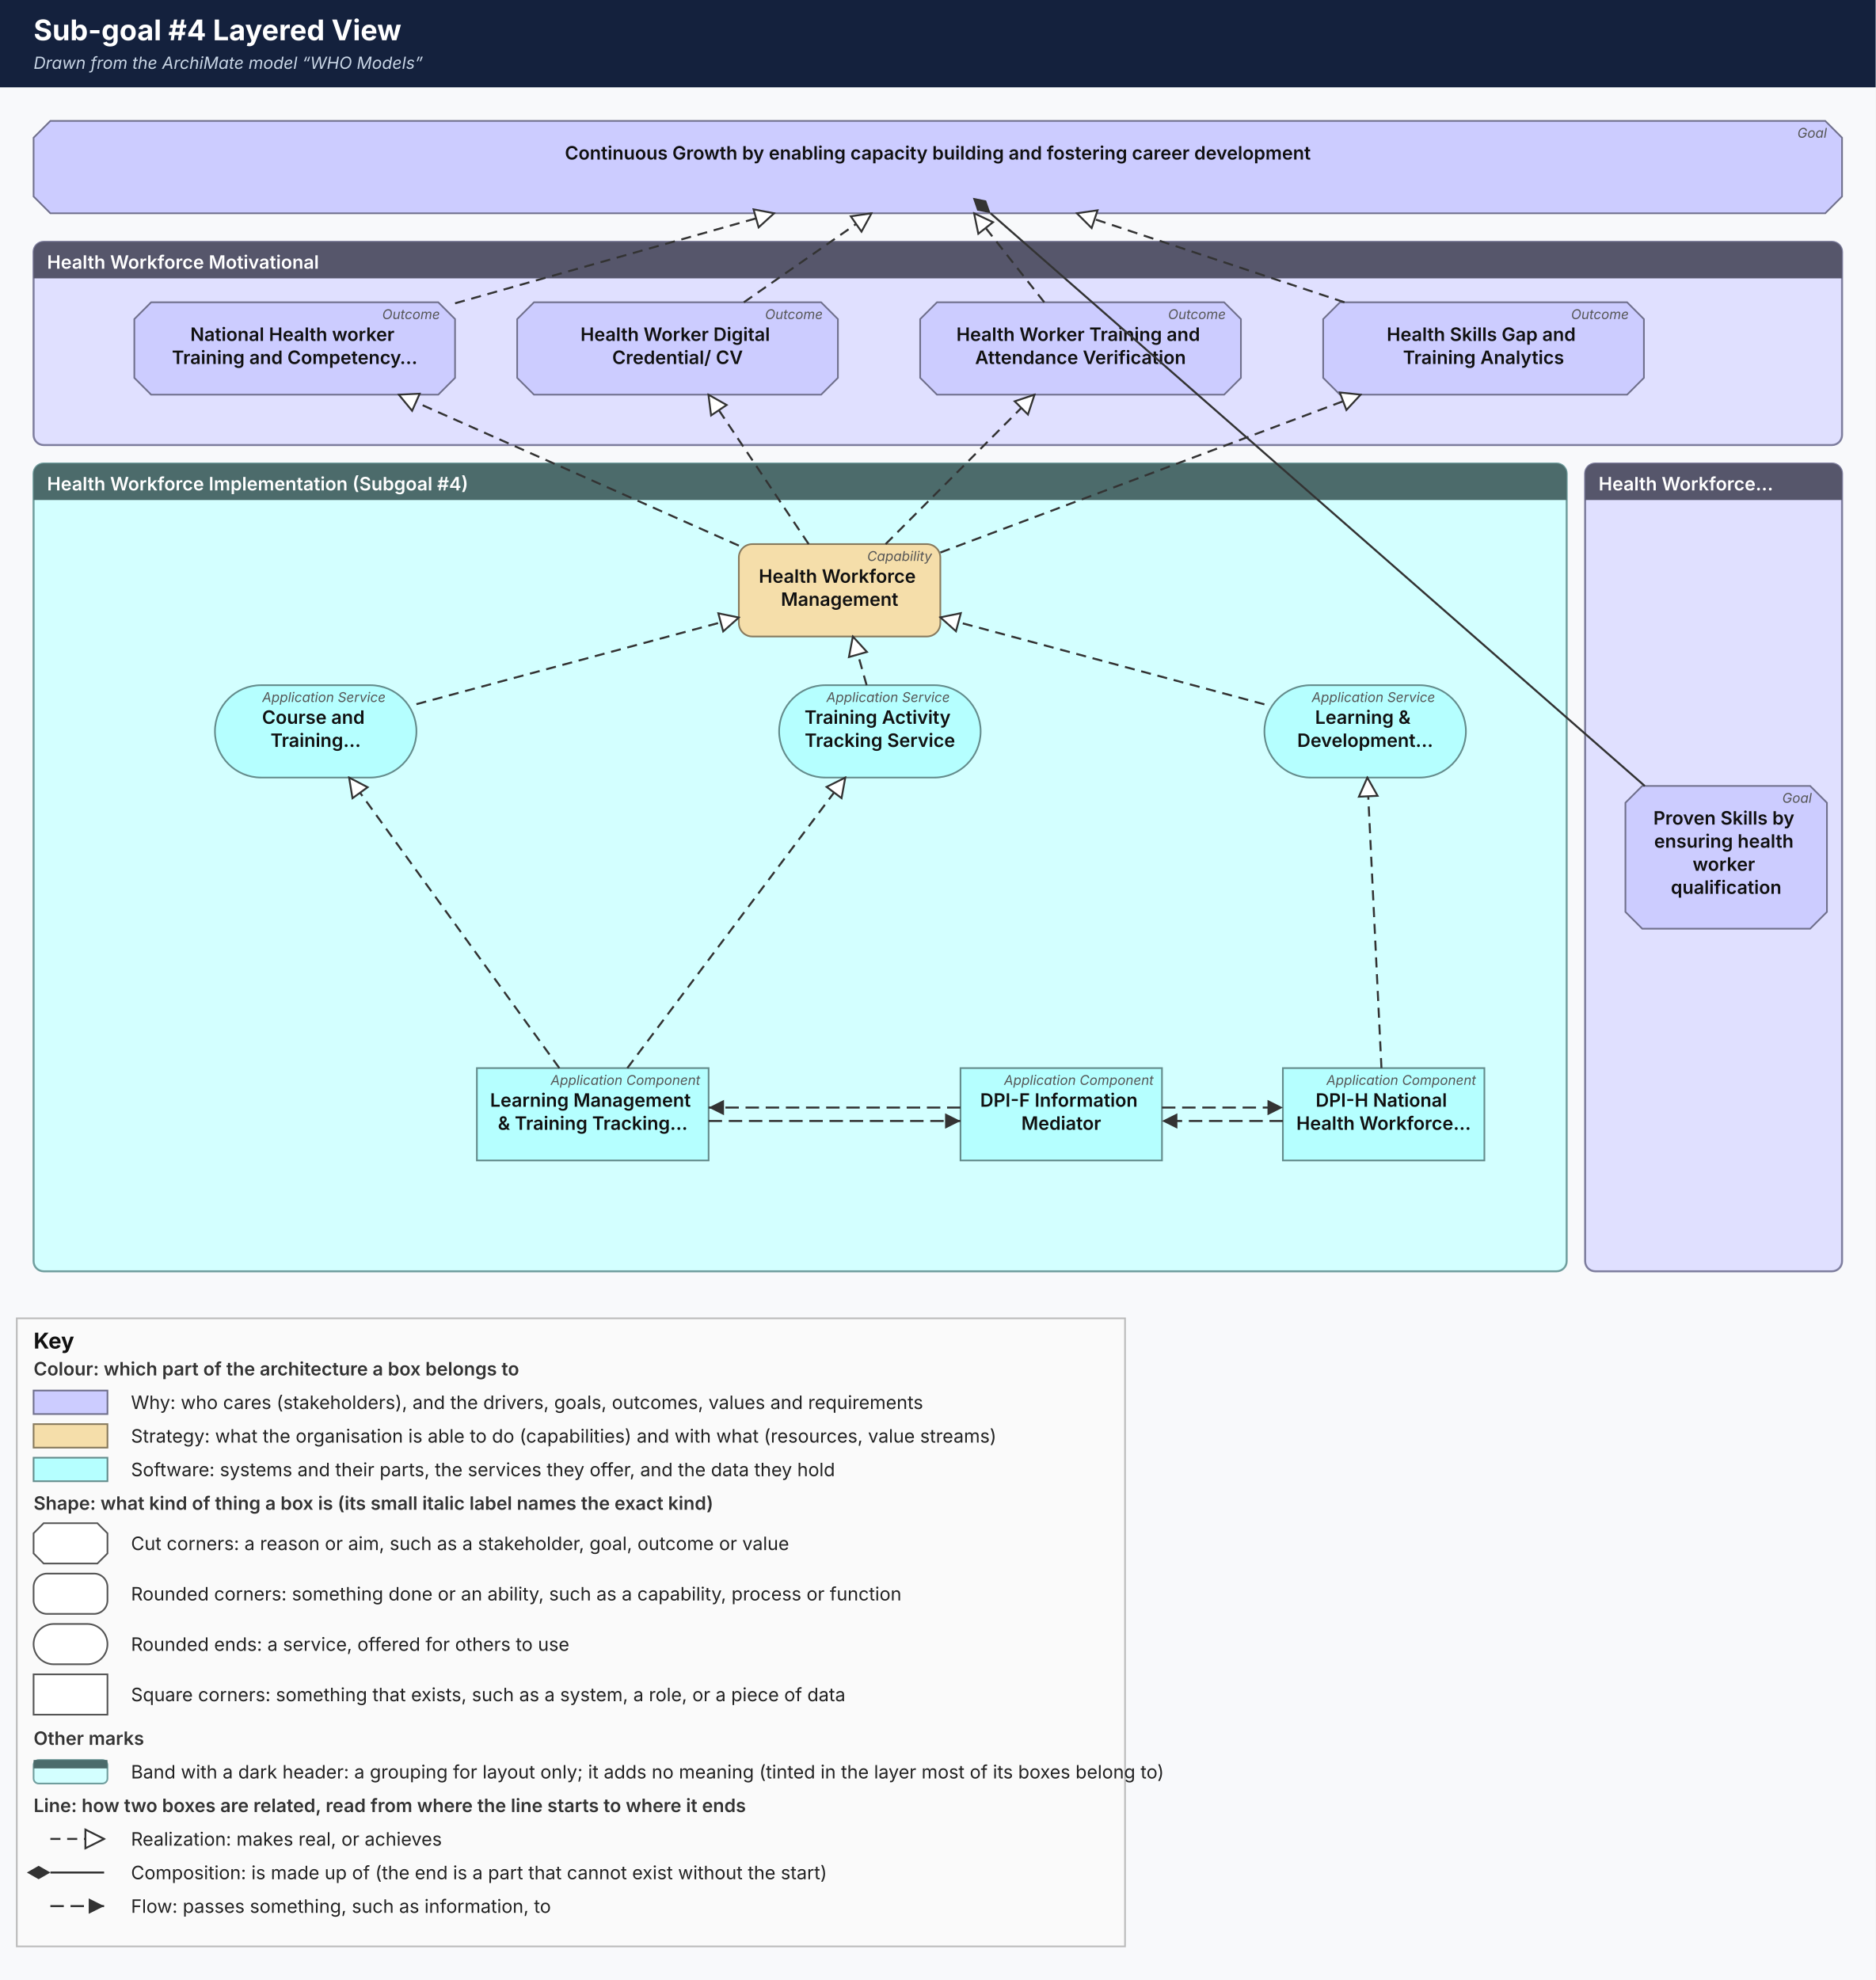
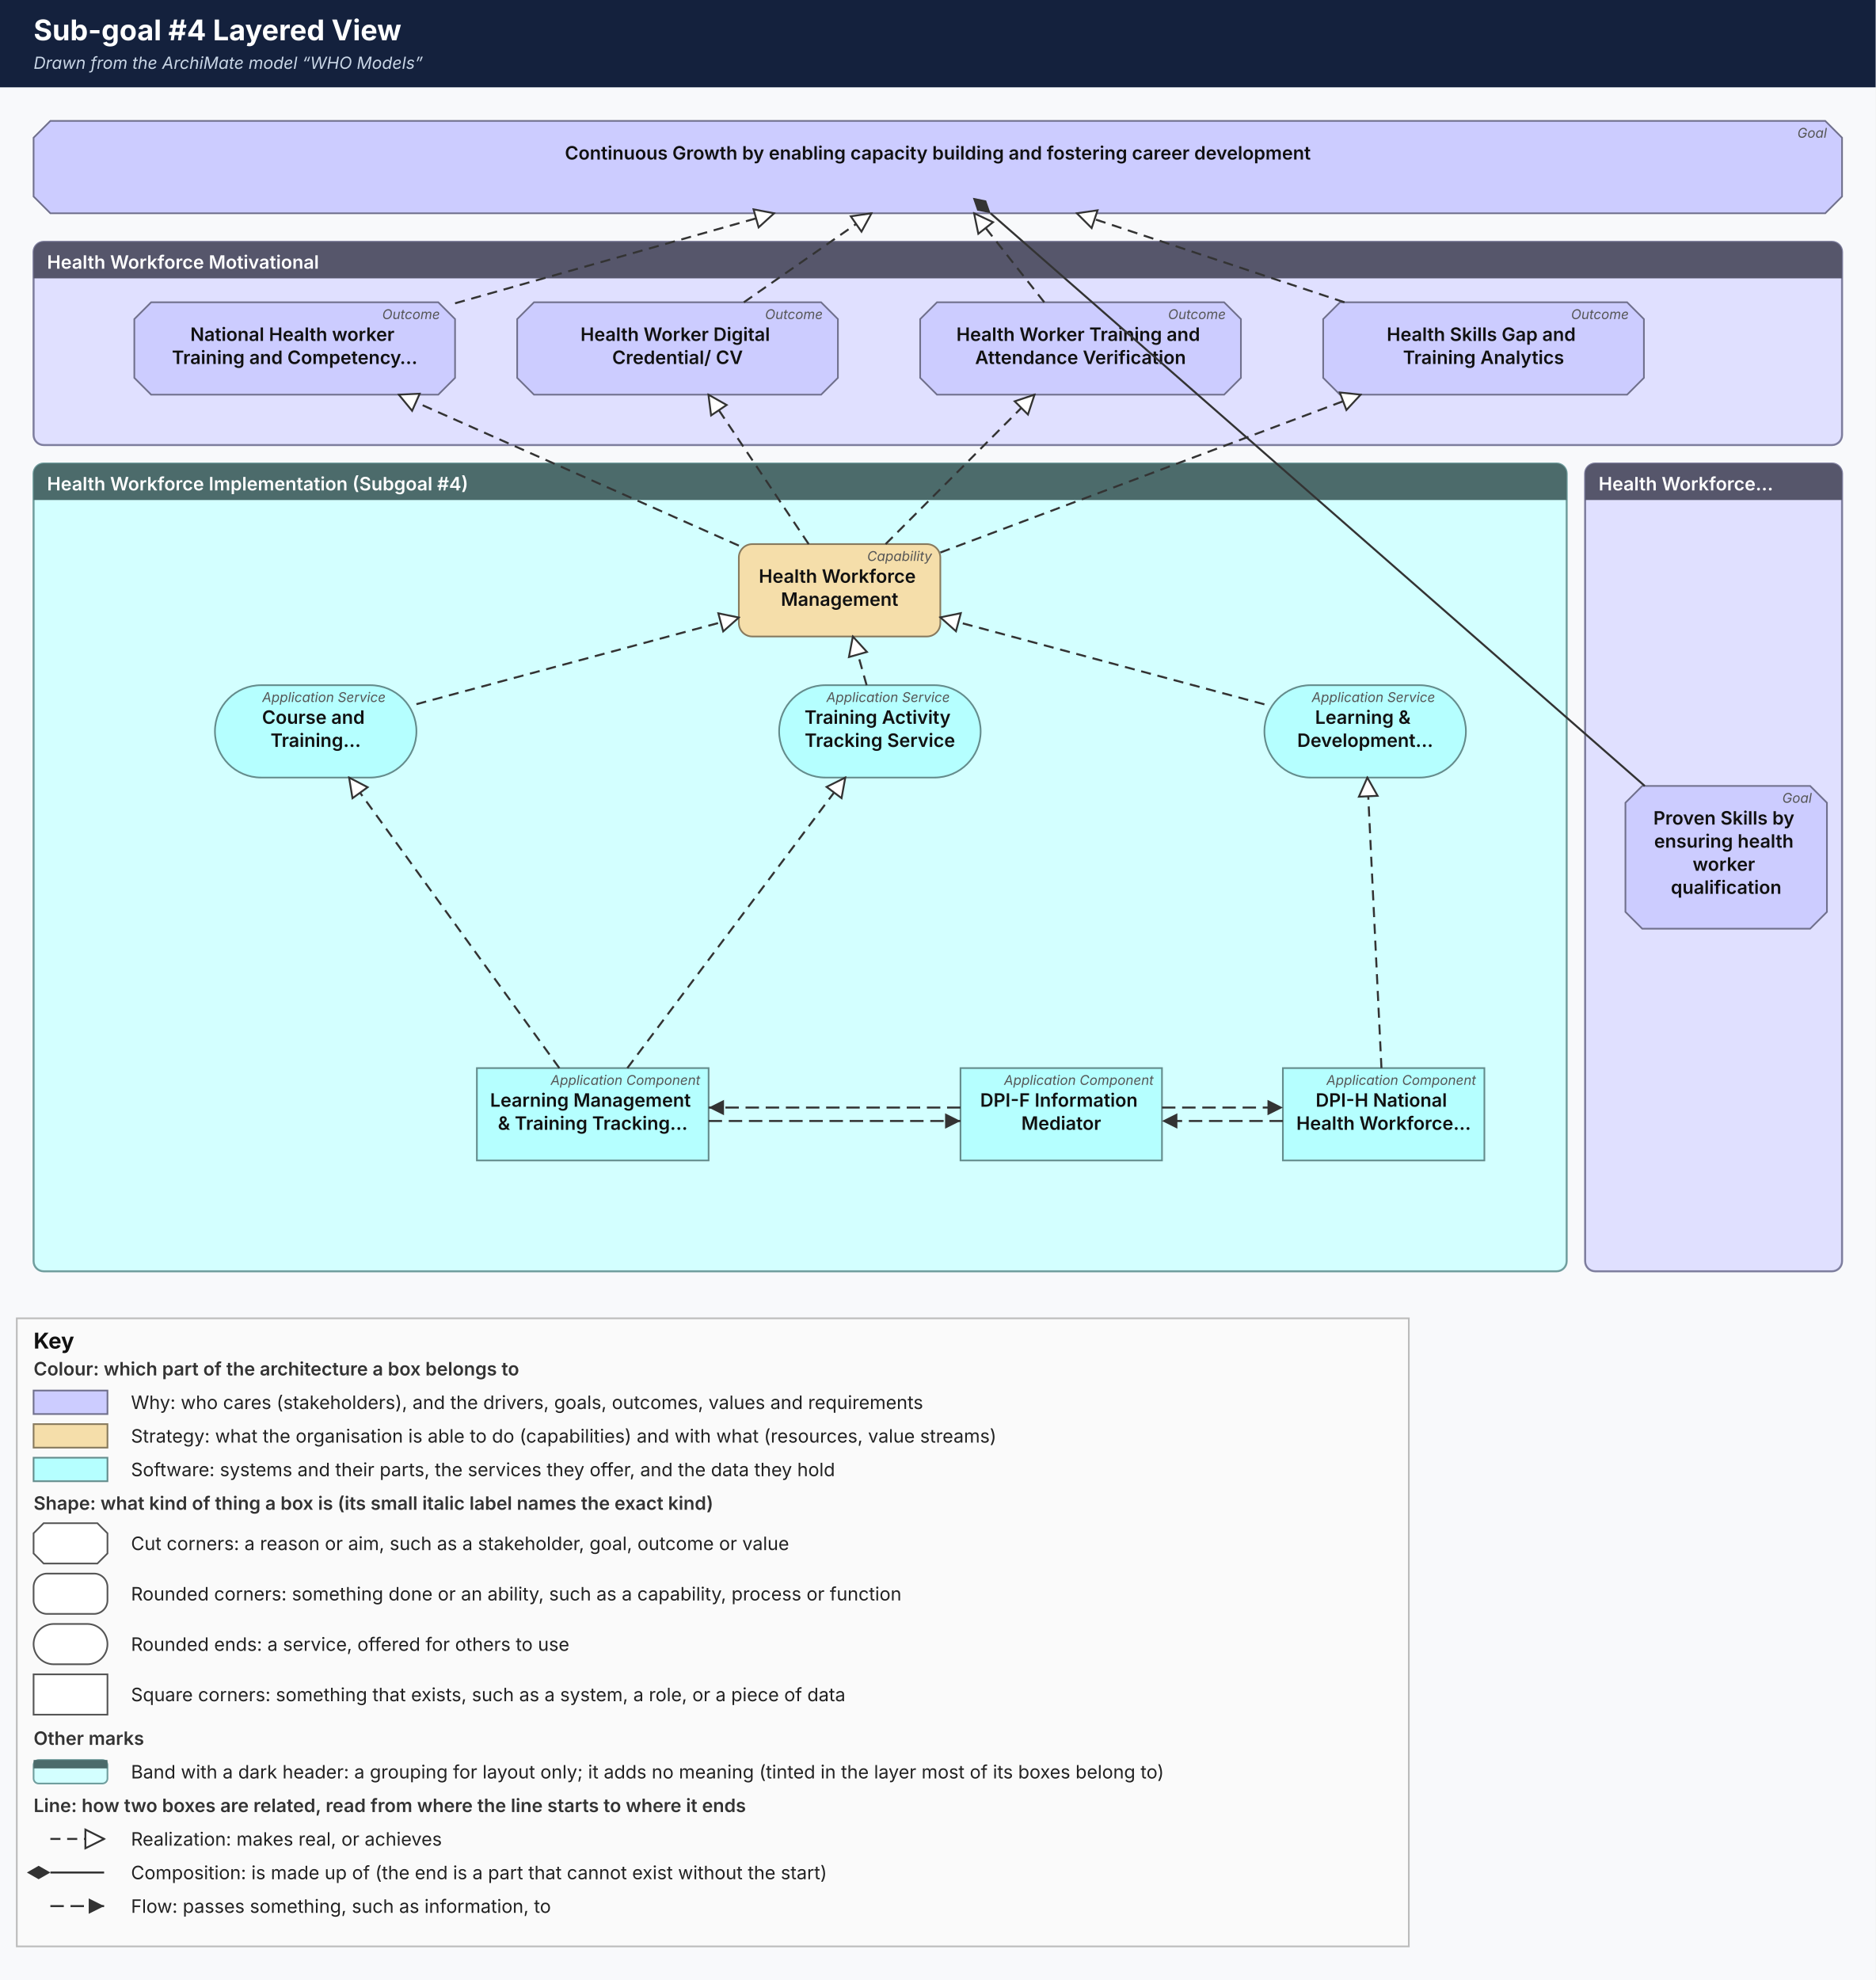
<svg xmlns="http://www.w3.org/2000/svg" viewBox="28 -48 1117 1179" width="1117" height="1179" role="img" aria-labelledby="av-title">
  <style>
.av-name{font:600 11px Inter, "Segoe UI", system-ui, -apple-system, Helvetica, Arial, sans-serif;fill:#111}
.av-type{font:italic 8px Inter, "Segoe UI", system-ui, -apple-system, Helvetica, Arial, sans-serif;fill:#555}
.av-group{font:600 11px Inter, "Segoe UI", system-ui, -apple-system, Helvetica, Arial, sans-serif;fill:#333}
.av-note{font:10px Inter, "Segoe UI", system-ui, -apple-system, Helvetica, Arial, sans-serif;fill:#222}
.av-key{font:11px Inter, "Segoe UI", system-ui, -apple-system, Helvetica, Arial, sans-serif;fill:#222}
.av-keyh{font:600 11px Inter, "Segoe UI", system-ui, -apple-system, Helvetica, Arial, sans-serif;fill:#333}
.av-keyt{font:700 13px Inter, "Segoe UI", system-ui, -apple-system, Helvetica, Arial, sans-serif;fill:#111}
.av-rel{font:9px Inter, "Segoe UI", system-ui, -apple-system, Helvetica, Arial, sans-serif;fill:#333;paint-order:stroke;stroke:#fff;stroke-width:3px}
a:hover rect,a:hover polygon,a:focus rect,a:focus polygon{stroke:#06c;stroke-width:2.5}
</style>
  <defs>
    <marker id="arrow-open" viewBox="0 0 12 12" refX="11" refY="6" markerWidth="11" markerHeight="11" orient="auto-start-reverse" markerUnits="userSpaceOnUse">
      <path d="M1 1 L11 6 L1 11" fill="none" stroke="#333" stroke-width="1.3" />
    </marker>
    <marker id="arrow-filled" viewBox="0 0 12 12" refX="11" refY="6" markerWidth="11" markerHeight="11" orient="auto-start-reverse" markerUnits="userSpaceOnUse">
      <path d="M1 1 L11 6 L1 11 Z" fill="#333" />
    </marker>
    <marker id="arrow-small" viewBox="0 0 10 10" refX="9" refY="5" markerWidth="8" markerHeight="8" orient="auto-start-reverse" markerUnits="userSpaceOnUse">
      <path d="M1 1 L9 5 L1 9" fill="none" stroke="#333" stroke-width="1.2" />
    </marker>
    <marker id="triangle-hollow" viewBox="0 0 14 14" refX="13" refY="7" markerWidth="13" markerHeight="13" orient="auto-start-reverse" markerUnits="userSpaceOnUse">
      <path d="M1 1 L13 7 L1 13 Z" fill="#fff" stroke="#333" stroke-width="1.2" />
    </marker>
    <marker id="diamond-filled" viewBox="0 0 16 10" refX="1" refY="5" markerWidth="16" markerHeight="10" orient="auto-start-reverse" markerUnits="userSpaceOnUse">
      <path d="M1 5 L8 1 L15 5 L8 9 Z" fill="#333" />
    </marker>
    <marker id="diamond-hollow" viewBox="0 0 16 10" refX="1" refY="5" markerWidth="16" markerHeight="10" orient="auto-start-reverse" markerUnits="userSpaceOnUse">
      <path d="M1 5 L8 1 L15 5 L8 9 Z" fill="#fff" stroke="#333" stroke-width="1.2" />
    </marker>
    <marker id="dot" viewBox="0 0 8 8" refX="4" refY="4" markerWidth="7" markerHeight="7" orient="auto" markerUnits="userSpaceOnUse">
      <circle cx="4" cy="4" r="3.2" fill="#333" />
    </marker>
    <pattern id="missing" width="8" height="8" patternUnits="userSpaceOnUse" patternTransform="rotate(45)">
      <rect width="8" height="8" fill="#fff" />
      <line x1="0" y1="0" x2="0" y2="8" stroke="#d33" stroke-width="2" />
    </pattern>
  </defs>
  <rect x="28" y="-48" width="1117" height="1179" fill="#f8f9fb" />
  <rect x="28" y="-48" width="1117" height="52" fill="#14213d" />
  <text x="48" y="-24" style="font:700 17px Inter, &quot;Segoe UI&quot;, system-ui, -apple-system, Helvetica, Arial, sans-serif;fill:#fff">Sub-goal #4 Layered View</text>
  <text x="48" y="-7" style="font:italic 10px Inter, &quot;Segoe UI&quot;, system-ui, -apple-system, Helvetica, Arial, sans-serif;fill:#c9d6e6">Drawn from the ArchiMate model “WHO Models”</text>
  <g class="av-g">
    <rect x="48" y="96" width="1077" height="121" rx="6" fill="#e0e0ff" stroke="#7e7e9e" stroke-width="1.2" />
    <path d="M48 102 a6 6 0 0 1 6 -6 h1065 a6 6 0 0 1 6 6 v15.75 h-1077 z" fill="#56566b" />
    <text class="av-group" x="56" y="112" style="fill:#fff">Health Workforce Motivational</text>
  </g>
  <a href="../../../en/dpi-h-ra/archimate/0.2.0-draft.3/elements/health-worker-digital-credential-cv/" target="_top">
    <polygon points="346,132 517,132 527,142 527,177 517,187 346,187 336,177 336,142" fill="#ccccff" stroke="#70708c" stroke-width="1" />
    <text class="av-type" x="518" y="142" text-anchor="end">Outcome</text>
    <text class="av-name" x="431.5" y="155" text-anchor="middle">
      <tspan x="431.5" dy="0">Health Worker Digital</tspan>
      <tspan x="431.5" dy="13.75">Credential/ CV</tspan>
    </text>
  </a>
  <a href="../../../en/dpi-h-ra/archimate/0.2.0-draft.3/elements/national-health-worker-training-and-competency-framework/" target="_top">
    <polygon points="118,132 289,132 299,142 299,177 289,187 118,187 108,177 108,142" fill="#ccccff" stroke="#70708c" stroke-width="1" />
    <text class="av-type" x="290" y="142" text-anchor="end">Outcome</text>
    <text class="av-name" x="203.5" y="155" text-anchor="middle">
      <tspan x="203.5" dy="0">National Health worker</tspan>
      <tspan x="203.5" dy="13.75">Training and Competency…</tspan>
    </text>
  </a>
  <a href="../../../en/dpi-h-ra/archimate/0.2.0-draft.3/elements/health-worker-training-and-attendance-verification/" target="_top">
    <polygon points="586,132 757,132 767,142 767,177 757,187 586,187 576,177 576,142" fill="#ccccff" stroke="#70708c" stroke-width="1" />
    <text class="av-type" x="758" y="142" text-anchor="end">Outcome</text>
    <text class="av-name" x="671.5" y="155" text-anchor="middle">
      <tspan x="671.5" dy="0">Health Worker Training and</tspan>
      <tspan x="671.5" dy="13.75">Attendance Verification</tspan>
    </text>
  </a>
  <a href="../../../en/dpi-h-ra/archimate/0.2.0-draft.3/elements/health-skills-gap-and-training-analytics/" target="_top">
    <polygon points="826,132 997,132 1007,142 1007,177 997,187 826,187 816,177 816,142" fill="#ccccff" stroke="#70708c" stroke-width="1" />
    <text class="av-type" x="998" y="142" text-anchor="end">Outcome</text>
    <text class="av-name" x="911.5" y="155" text-anchor="middle">
      <tspan x="911.5" dy="0">Health Skills Gap and</tspan>
      <tspan x="911.5" dy="13.75">Training Analytics</tspan>
    </text>
  </a>
  <a href="../../../en/dpi-h-ra/archimate/0.2.0-draft.3/elements/continuous-growth-by-enabling-capacity-building-and-dc0b/" target="_top">
    <polygon points="58,24 1115,24 1125,34 1125,69 1115,79 58,79 48,69 48,34" fill="#ccccff" stroke="#70708c" stroke-width="1" />
    <text class="av-type" x="1116" y="34" text-anchor="end">Goal</text>
    <text class="av-name" x="586.5" y="47" text-anchor="middle">
      <tspan x="586.5" dy="0">Continuous Growth by enabling capacity building and fostering career development</tspan>
    </text>
  </a>
  <g class="av-g">
    <rect x="48" y="228" width="913" height="481" rx="6" fill="#d3ffff" stroke="#709e9e" stroke-width="1.2" />
    <path d="M48 234 a6 6 0 0 1 6 -6 h901 a6 6 0 0 1 6 6 v15.75 h-913 z" fill="#4c6b6b" />
    <text class="av-group" x="56" y="244" style="fill:#fff">Health Workforce Implementation (Subgoal #4)</text>
  </g>
  <a href="../../../en/dpi-h-ra/archimate/0.2.0-draft.3/elements/health-workforce-management/" target="_top">
    <rect x="468" y="276" width="120" height="55" rx="8" fill="#f5deaa" stroke="#877a5e" stroke-width="1" />
    <text class="av-type" x="583" y="286" text-anchor="end">Capability</text>
    <text class="av-name" x="528" y="299" text-anchor="middle">
      <tspan x="528" dy="0">Health Workforce</tspan>
      <tspan x="528" dy="13.75">Management</tspan>
    </text>
  </a>
  <a href="../../../en/dpi-h-ra/archimate/0.2.0-draft.3/elements/dpi-h-national-health-workforce-directory-registry/" target="_top">
    <rect x="792" y="588" width="120" height="55" fill="#b5ffff" stroke="#648c8c" stroke-width="1" />
    <text class="av-type" x="907" y="598" text-anchor="end">Application Component</text>
    <text class="av-name" x="852" y="611" text-anchor="middle">
      <tspan x="852" dy="0">DPI-H National</tspan>
      <tspan x="852" dy="13.75">Health Workforce…</tspan>
    </text>
  </a>
  <a href="../../../en/dpi-h-ra/archimate/0.2.0-draft.3/elements/dpi-f-information-mediator/" target="_top">
    <rect x="600" y="588" width="120" height="55" fill="#b5ffff" stroke="#648c8c" stroke-width="1" />
    <text class="av-type" x="715" y="598" text-anchor="end">Application Component</text>
    <text class="av-name" x="660" y="611" text-anchor="middle">
      <tspan x="660" dy="0">DPI-F Information</tspan>
      <tspan x="660" dy="13.75">Mediator</tspan>
    </text>
  </a>
  <a href="../../../en/dpi-h-ra/archimate/0.2.0-draft.3/elements/course-and-training-catalogue-service/" target="_top">
    <rect x="156" y="360" width="120" height="55" rx="27.5" fill="#b5ffff" stroke="#648c8c" stroke-width="1" />
    <text class="av-type" x="257.667" y="370" text-anchor="end">Application Service</text>
    <text class="av-name" x="216" y="383" text-anchor="middle">
      <tspan x="216" dy="0">Course and</tspan>
      <tspan x="216" dy="13.75">Training…</tspan>
    </text>
  </a>
  <a href="../../../en/dpi-h-ra/archimate/0.2.0-draft.3/elements/learning-development-planning-service/" target="_top">
    <rect x="781" y="360" width="120" height="55" rx="27.5" fill="#b5ffff" stroke="#648c8c" stroke-width="1" />
    <text class="av-type" x="882.667" y="370" text-anchor="end">Application Service</text>
    <text class="av-name" x="841" y="383" text-anchor="middle">
      <tspan x="841" dy="0">Learning &amp;</tspan>
      <tspan x="841" dy="13.75">Development…</tspan>
    </text>
  </a>
  <a href="../../../en/dpi-h-ra/archimate/0.2.0-draft.3/elements/training-activity-tracking-service/" target="_top">
    <rect x="492" y="360" width="120" height="55" rx="27.5" fill="#b5ffff" stroke="#648c8c" stroke-width="1" />
    <text class="av-type" x="593.667" y="370" text-anchor="end">Application Service</text>
    <text class="av-name" x="552" y="383" text-anchor="middle">
      <tspan x="552" dy="0">Training Activity</tspan>
      <tspan x="552" dy="13.75">Tracking Service</tspan>
    </text>
  </a>
  <a href="../../../en/dpi-h-ra/archimate/0.2.0-draft.3/elements/learning-management-training-tracking-systems/" target="_top">
    <rect x="312" y="588" width="138" height="55" fill="#b5ffff" stroke="#648c8c" stroke-width="1" />
    <text class="av-type" x="445" y="598" text-anchor="end">Application Component</text>
    <text class="av-name" x="381" y="611" text-anchor="middle">
      <tspan x="381" dy="0">Learning Management</tspan>
      <tspan x="381" dy="13.75">&amp; Training Tracking…</tspan>
    </text>
  </a>
  <g class="av-g">
    <rect x="972" y="228" width="153" height="481" rx="6" fill="#e0e0ff" stroke="#7e7e9e" stroke-width="1.2" />
    <path d="M972 234 a6 6 0 0 1 6 -6 h141 a6 6 0 0 1 6 6 v15.75 h-153 z" fill="#56566b" />
    <text class="av-group" x="980" y="244" style="fill:#fff">Health Workforce…</text>
  </g>
  <a href="../../../en/dpi-h-ra/archimate/0.2.0-draft.3/elements/proven-skills-by-ensuring-health-worker-qualification/" target="_top">
    <polygon points="1006,420 1106,420 1116,430 1116,495 1106,505 1006,505 996,495 996,430" fill="#ccccff" stroke="#70708c" stroke-width="1" />
    <text class="av-type" x="1107" y="430" text-anchor="end">Goal</text>
    <text class="av-name" x="1056" y="443" text-anchor="middle">
      <tspan x="1056" dy="0">Proven Skills by</tspan>
      <tspan x="1056" dy="13.75">ensuring health</tspan>
      <tspan x="1056" dy="13.75">worker</tspan>
      <tspan x="1056" dy="13.75">qualification</tspan>
    </text>
  </a>
  <a href="../../../en/dpi-h-ra/archimate/0.2.0-draft.3/relationships/id-cfe34172d39f4a67a1856f4028d0c160/" target="_top">
    <path d="M471 132 L547 79" fill="none" stroke="#333" stroke-width="1.2" stroke-dasharray="6 4" marker-end="url(#triangle-hollow)" />
    <path d="M471 132 L547 79" fill="none" stroke="transparent" stroke-width="8" />
  </a>
  <a href="../../../en/dpi-h-ra/archimate/0.2.0-draft.3/relationships/id-4e13487ad8084f34acdb0b17bec22ccf/" target="_top">
    <path d="M299 132.6 L489 79" fill="none" stroke="#333" stroke-width="1.2" stroke-dasharray="6 4" marker-end="url(#triangle-hollow)" />
    <path d="M299 132.6 L489 79" fill="none" stroke="transparent" stroke-width="8" />
  </a>
  <a href="../../../en/dpi-h-ra/archimate/0.2.0-draft.3/relationships/id-d3d7c068a5be4451b17a7cb1b2fd1609/" target="_top">
    <path d="M649.9 132 L608.1 79" fill="none" stroke="#333" stroke-width="1.2" stroke-dasharray="6 4" marker-end="url(#triangle-hollow)" />
    <path d="M649.9 132 L608.1 79" fill="none" stroke="transparent" stroke-width="8" />
  </a>
  <a href="../../../en/dpi-h-ra/archimate/0.2.0-draft.3/relationships/id-53576374f6d0487890622102bf924d09/" target="_top">
    <path d="M828.7 132 L669.3 79" fill="none" stroke="#333" stroke-width="1.2" stroke-dasharray="6 4" marker-end="url(#triangle-hollow)" />
    <path d="M828.7 132 L669.3 79" fill="none" stroke="transparent" stroke-width="8" />
  </a>
  <a href="../../../en/dpi-h-ra/archimate/0.2.0-draft.3/relationships/id-c7c127c06d1c4e7189609db196cdcea8/" target="_top">
    <path d="M617.9 79 L1007.5 420" fill="none" stroke="#333" stroke-width="1.2" marker-start="url(#diamond-filled)" />
    <path d="M617.9 79 L1007.5 420" fill="none" stroke="transparent" stroke-width="8" />
  </a>
  <a href="../../../en/dpi-h-ra/archimate/0.2.0-draft.3/relationships/id-a6cbce303c3f415b9ea083b2b3caa8e1/" target="_top">
    <path d="M468 276.9 L265.5 187" fill="none" stroke="#333" stroke-width="1.2" stroke-dasharray="6 4" marker-end="url(#triangle-hollow)" />
    <path d="M468 276.9 L265.5 187" fill="none" stroke="transparent" stroke-width="8" />
  </a>
  <a href="../../../en/dpi-h-ra/archimate/0.2.0-draft.3/relationships/id-ff9112a9cb1a4ae7b5bb3a54ccce45c6/" target="_top">
    <path d="M509.6 276 L449.9 187" fill="none" stroke="#333" stroke-width="1.2" stroke-dasharray="6 4" marker-end="url(#triangle-hollow)" />
    <path d="M509.6 276 L449.9 187" fill="none" stroke="transparent" stroke-width="8" />
  </a>
  <a href="../../../en/dpi-h-ra/archimate/0.2.0-draft.3/relationships/id-dc2a7ba43b0b4218895fefd38c67b42e/" target="_top">
    <path d="M555.4 276 L644.1 187" fill="none" stroke="#333" stroke-width="1.2" stroke-dasharray="6 4" marker-end="url(#triangle-hollow)" />
    <path d="M555.4 276 L644.1 187" fill="none" stroke="transparent" stroke-width="8" />
  </a>
  <a href="../../../en/dpi-h-ra/archimate/0.2.0-draft.3/relationships/id-aff81569dae3406888274347f90c47bc/" target="_top">
    <path d="M588 281 L838.3 187" fill="none" stroke="#333" stroke-width="1.2" stroke-dasharray="6 4" marker-end="url(#triangle-hollow)" />
    <path d="M588 281 L838.3 187" fill="none" stroke="transparent" stroke-width="8" />
  </a>
  <a href="../../../en/dpi-h-ra/archimate/0.2.0-draft.3/relationships/id-fb7f0277b41346d5879bb83277f26733/" target="_top">
    <path d="M792 619.5 L720 619.5" fill="none" stroke="#333" stroke-width="1.2" stroke-dasharray="8 4" marker-end="url(#arrow-filled)" />
    <path d="M792 619.5 L720 619.5" fill="none" stroke="transparent" stroke-width="8" />
  </a>
  <a href="../../../en/dpi-h-ra/archimate/0.2.0-draft.3/relationships/id-fee05b13f26a4e42a850451d54c24f52/" target="_top">
    <path d="M850.7 588 L842.3 415" fill="none" stroke="#333" stroke-width="1.2" stroke-dasharray="6 4" marker-end="url(#triangle-hollow)" />
    <path d="M850.7 588 L842.3 415" fill="none" stroke="transparent" stroke-width="8" />
  </a>
  <a href="../../../en/dpi-h-ra/archimate/0.2.0-draft.3/relationships/id-ace822c5be96420a980993dcb3184ce4/" target="_top">
    <path d="M720 611.5 L792 611.5" fill="none" stroke="#333" stroke-width="1.2" stroke-dasharray="8 4" marker-end="url(#arrow-filled)" />
    <path d="M720 611.5 L792 611.5" fill="none" stroke="transparent" stroke-width="8" />
  </a>
  <a href="../../../en/dpi-h-ra/archimate/0.2.0-draft.3/relationships/id-9c4002debe71452bbc9a178249f24535/" target="_top">
    <path d="M600 611.5 L450 611.5" fill="none" stroke="#333" stroke-width="1.2" stroke-dasharray="8 4" marker-end="url(#arrow-filled)" />
    <path d="M600 611.5 L450 611.5" fill="none" stroke="transparent" stroke-width="8" />
  </a>
  <a href="../../../en/dpi-h-ra/archimate/0.2.0-draft.3/relationships/id-d1ea1816a1094c819b13477a63351594/" target="_top">
    <path d="M276 371.3 L468 319.7" fill="none" stroke="#333" stroke-width="1.2" stroke-dasharray="6 4" marker-end="url(#triangle-hollow)" />
    <path d="M276 371.3 L468 319.7" fill="none" stroke="transparent" stroke-width="8" />
  </a>
  <a href="../../../en/dpi-h-ra/archimate/0.2.0-draft.3/relationships/id-d272226af517491da2c9bd3f26a5b192/" target="_top">
    <path d="M781 371.4 L588 319.6" fill="none" stroke="#333" stroke-width="1.2" stroke-dasharray="6 4" marker-end="url(#triangle-hollow)" />
    <path d="M781 371.4 L588 319.6" fill="none" stroke="transparent" stroke-width="8" />
  </a>
  <a href="../../../en/dpi-h-ra/archimate/0.2.0-draft.3/relationships/id-9ad2ade7e4bf4f9983248ea15836b11d/" target="_top">
    <path d="M544.1 360 L535.9 331" fill="none" stroke="#333" stroke-width="1.2" stroke-dasharray="6 4" marker-end="url(#triangle-hollow)" />
    <path d="M544.1 360 L535.9 331" fill="none" stroke="transparent" stroke-width="8" />
  </a>
  <a href="../../../en/dpi-h-ra/archimate/0.2.0-draft.3/relationships/id-220b38207c5249029f7ac7d1dff5bf35/" target="_top">
    <path d="M450 619.5 L600 619.5" fill="none" stroke="#333" stroke-width="1.2" stroke-dasharray="8 4" marker-end="url(#arrow-filled)" />
    <path d="M450 619.5 L600 619.5" fill="none" stroke="transparent" stroke-width="8" />
  </a>
  <a href="../../../en/dpi-h-ra/archimate/0.2.0-draft.3/relationships/id-cee761b3cb354bd1871c6c706655f847/" target="_top">
    <path d="M361.1 588 L235.9 415" fill="none" stroke="#333" stroke-width="1.2" stroke-dasharray="6 4" marker-end="url(#triangle-hollow)" />
    <path d="M361.1 588 L235.9 415" fill="none" stroke="transparent" stroke-width="8" />
  </a>
  <a href="../../../en/dpi-h-ra/archimate/0.2.0-draft.3/relationships/id-2acbb8c5a7b1494abc07d8055b2ab097/" target="_top">
    <path d="M401.6 588 L531.4 415" fill="none" stroke="#333" stroke-width="1.2" stroke-dasharray="6 4" marker-end="url(#triangle-hollow)" />
    <path d="M401.6 588 L531.4 415" fill="none" stroke="transparent" stroke-width="8" />
  </a>
  <g class="av-legend">
-     <rect x="38" y="737" width="660" height="374" fill="#fafafa" stroke="#bbb" />
+     <rect x="38" y="737" width="829" height="374" fill="#fafafa" stroke="#bbb" />
    <text class="av-keyt" x="48" y="755">Key</text>
    <text class="av-keyh" x="48" y="771">Colour: which part of the architecture a box belongs to</text>
    <rect x="48" y="780" width="44" height="14" fill="#ccccff" stroke="#70708c" />
    <text class="av-key" x="106" y="791">Why: who cares (stakeholders), and the drivers, goals, outcomes, values and requirements</text>
    <rect x="48" y="800" width="44" height="14" fill="#f5deaa" stroke="#877a5e" />
    <text class="av-key" x="106" y="811">Strategy: what the organisation is able to do (capabilities) and with what (resources, value streams)</text>
    <rect x="48" y="820" width="44" height="14" fill="#b5ffff" stroke="#648c8c" />
    <text class="av-key" x="106" y="831">Software: systems and their parts, the services they offer, and the data they hold</text>
    <text class="av-keyh" x="48" y="851">Shape: what kind of thing a box is (its small italic label names the exact kind)</text>
    <polygon points="54,859 86,859 92,865 92,877 86,883 54,883 48,877 48,865" fill="#fff" stroke="#555" />
    <text class="av-key" x="106" y="875">Cut corners: a reason or aim, such as a stakeholder, goal, outcome or value</text>
    <rect x="48" y="889" width="44" height="24" rx="8" fill="#fff" stroke="#555" />
    <text class="av-key" x="106" y="905">Rounded corners: something done or an ability, such as a capability, process or function</text>
    <rect x="48" y="919" width="44" height="24" rx="12" fill="#fff" stroke="#555" />
    <text class="av-key" x="106" y="935">Rounded ends: a service, offered for others to use</text>
    <rect x="48" y="949" width="44" height="24" fill="#fff" stroke="#555" />
    <text class="av-key" x="106" y="965">Square corners: something that exists, such as a system, a role, or a piece of data</text>
    <text class="av-keyh" x="48" y="991">Other marks</text>
    <rect x="48" y="1000" width="44" height="14" rx="3" fill="#d3ffff" stroke="#709e9e" />
    <rect x="48" y="1000" width="44" height="5" fill="#4c6b6b" />
    <text class="av-key" x="106" y="1011">Band with a dark header: a grouping for layout only; it adds no meaning (tinted in the layer most of its boxes belong to)</text>
    <text class="av-keyh" x="48" y="1031">Line: how two boxes are related, read from where the line starts to where it ends</text>
    <path d="M58 1047 L90 1047" fill="none" stroke="#333" stroke-width="1.2" stroke-dasharray="6 4" marker-end="url(#triangle-hollow)" />
    <text class="av-key" x="106" y="1051">Realization: makes real, or achieves</text>
    <path d="M58 1067 L90 1067" fill="none" stroke="#333" stroke-width="1.2" marker-start="url(#diamond-filled)" />
    <text class="av-key" x="106" y="1071">Composition: is made up of (the end is a part that cannot exist without the start)</text>
    <path d="M58 1087 L90 1087" fill="none" stroke="#333" stroke-width="1.2" stroke-dasharray="8 4" marker-end="url(#arrow-filled)" />
    <text class="av-key" x="106" y="1091">Flow: passes something, such as information, to</text>
  </g>
</svg>
